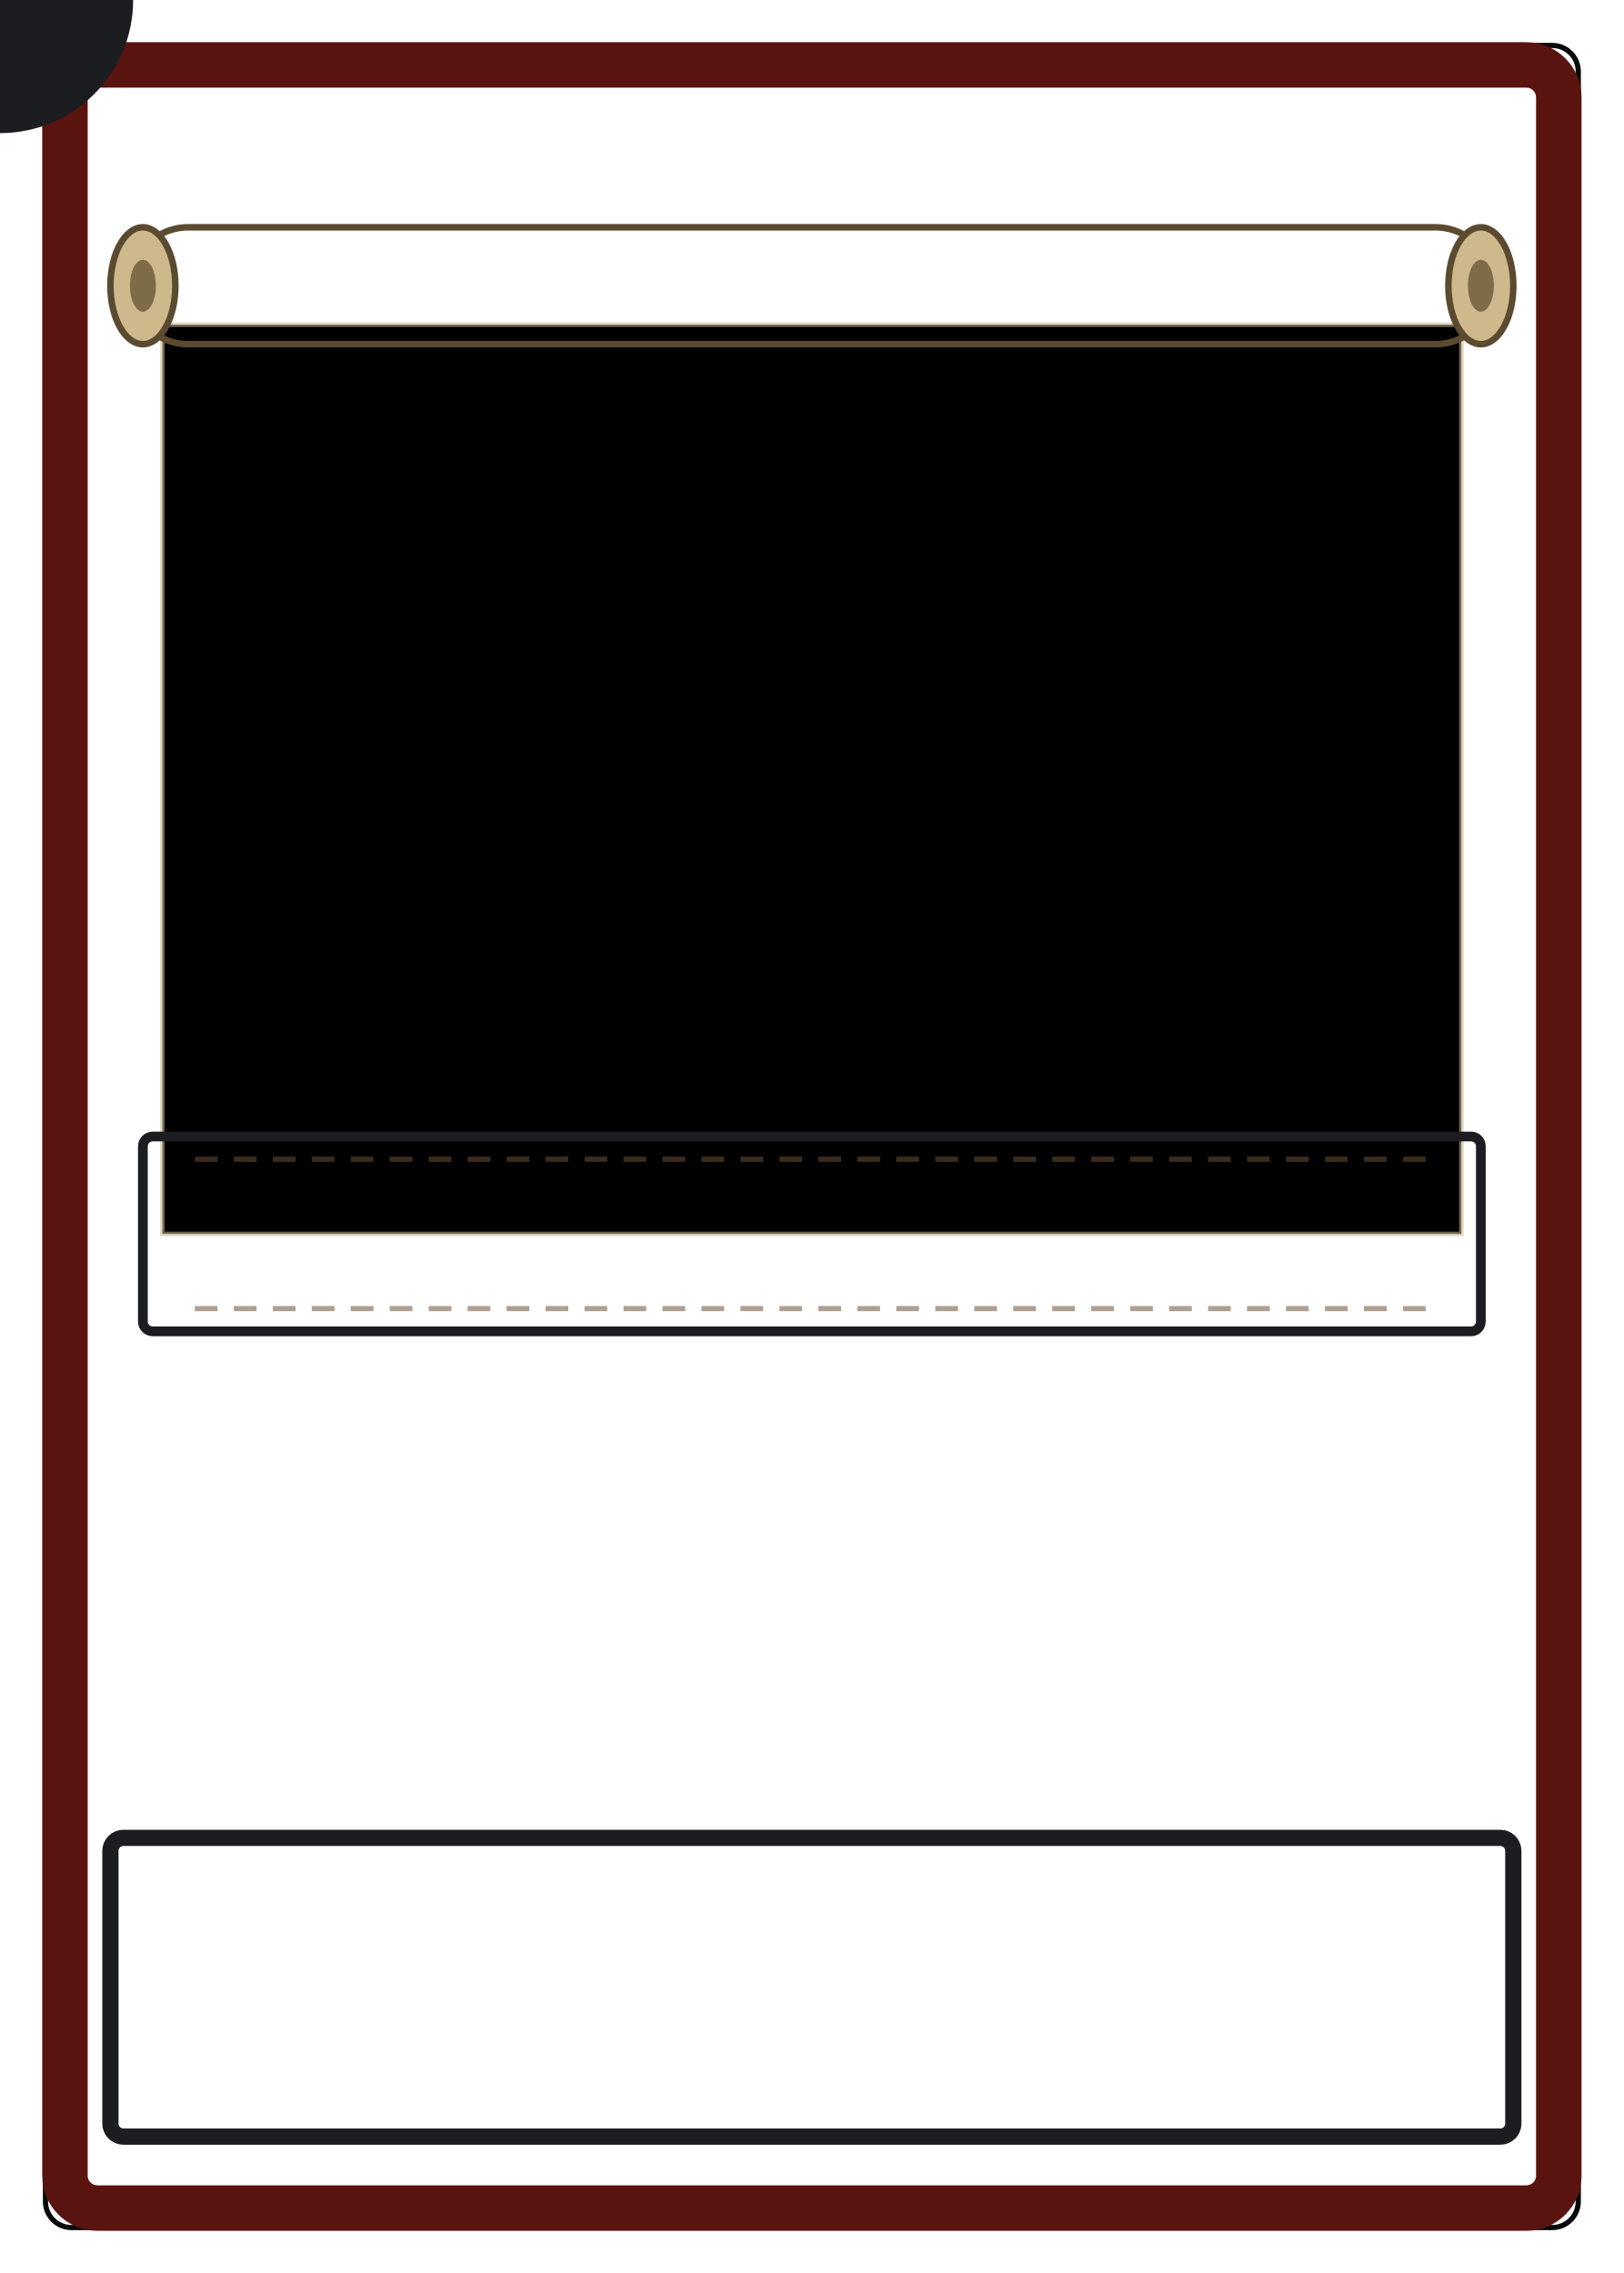
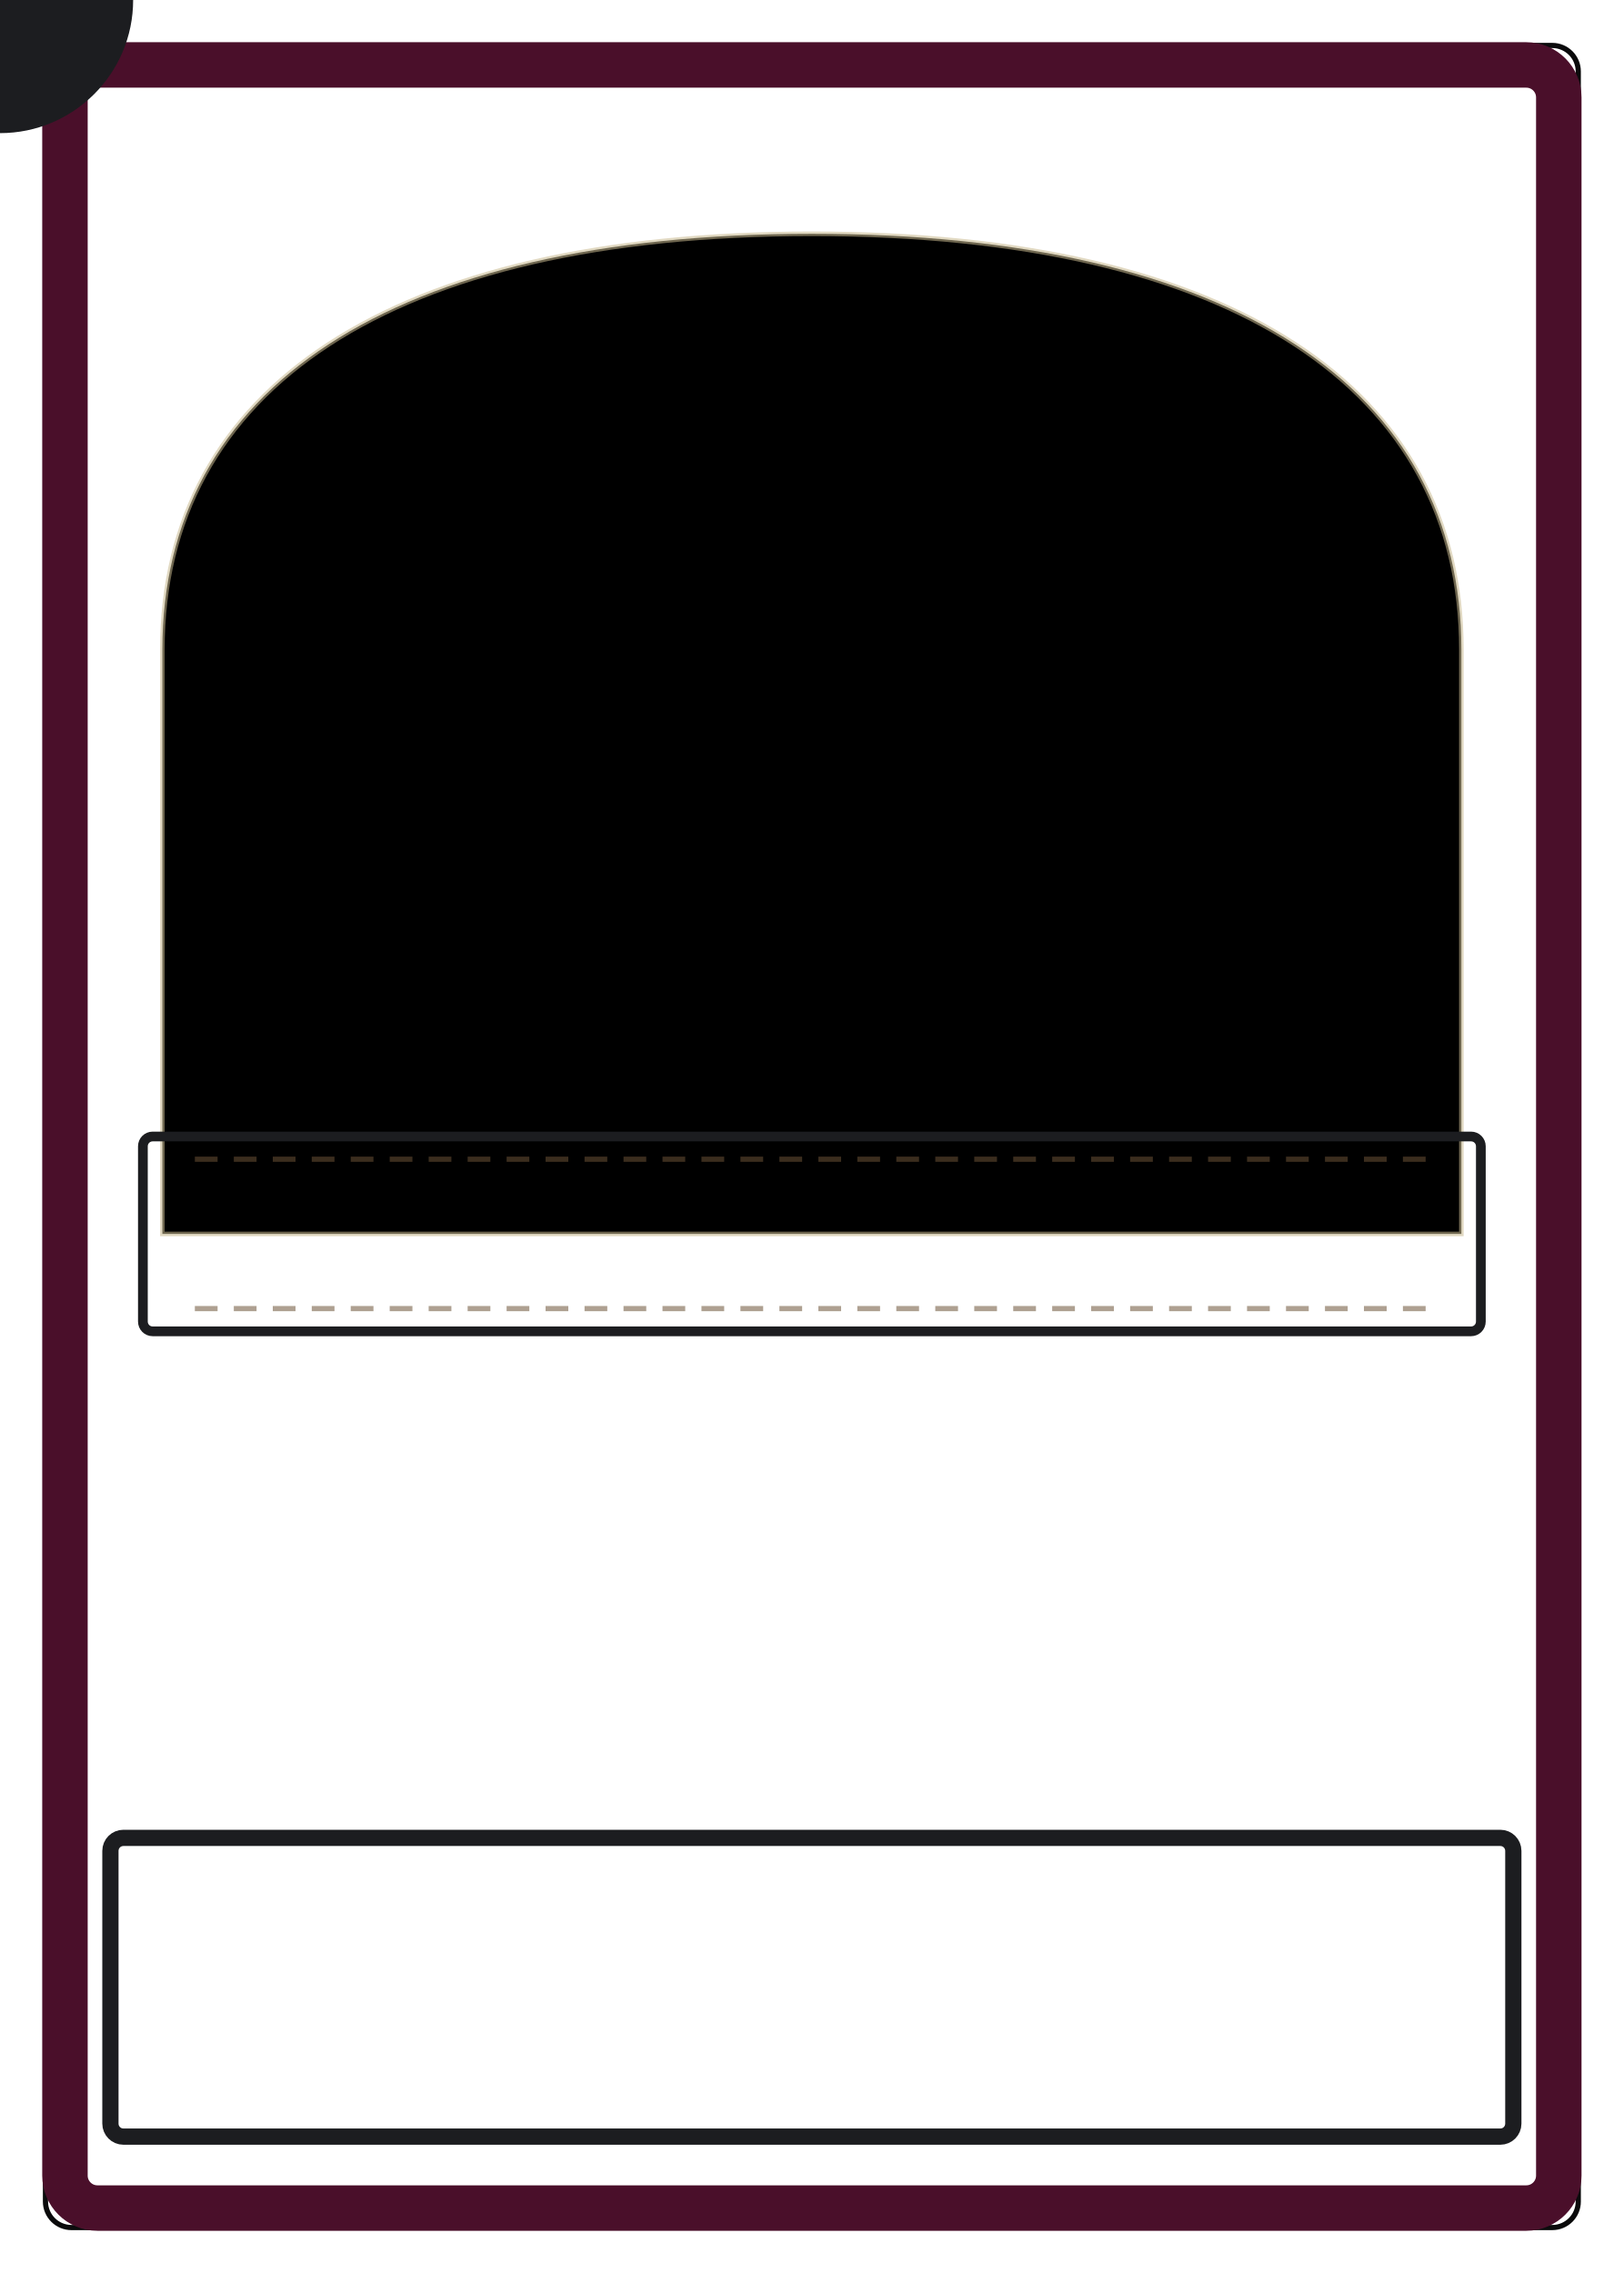
<svg xmlns="http://www.w3.org/2000/svg" viewBox="0 0 500 700">
-   <path data-layer="window" d="M50 380V100H450V380Z" />
+   <path data-layer="window" d="M50 380V200C50 120 120 72 250 72C380 72 450 120 450 200V380Z" />
  <g data-layer="under">
-     <path fill-rule="evenodd" fill="url(#p-feather)" opacity="1" d="M25 13H475Q487 13 487 25V675Q487 687 475 687H25Q13 687 13 675V25Q13 13 25 13ZM37 33H463Q467 33 467 37V663Q467 667 463 667H37Q33 667 33 663V37Q33 33 37 33Z" />
+     <path fill-rule="evenodd" fill="url(#p-vine)" opacity="1" d="M25 13H475Q487 13 487 25V675Q487 687 475 687H25Q13 687 13 675V25Q13 13 25 13ZM37 33H463Q467 33 467 37V663Q467 667 463 667H37Q33 667 33 663V37Q33 33 37 33Z" />
    <rect x="35" y="35" width="430" height="630" fill="url(#p-ashlar-faint)" opacity=".7" />
  </g>
  <g data-layer="frame">
    <g filter="url(#f-bevel)">
      <rect x="7" y="7" width="486" height="686" rx="12" fill="none" stroke="url(#g-iron)" stroke-width="12" />
      <rect x="32" y="32" width="436" height="636" rx="4" fill="none" stroke="url(#g-steel)" stroke-width="3" />
    </g>
    <rect x="14" y="14" width="472" height="672" rx="8" fill="none" stroke="#0a0a0b" stroke-width="1.6" />
    <g filter="url(#f-bevel)">
-       <path d="M50 380V100H450V380Z" fill="none" stroke="url(#g-iron)" stroke-width="11" />
+       <path d="M50 380V200C50 120 120 72 250 72C380 72 450 120 450 200V380Z" fill="none" stroke="url(#g-iron)" stroke-width="11" />
    </g>
-     <path d="M50 380V100H450V380Z" fill="none" stroke="#c9b98f" stroke-width="1.4" opacity=".55" />
+     <path d="M50 380V200C50 120 120 72 250 72C380 72 450 120 450 200V380Z" fill="none" stroke="#c9b98f" stroke-width="1.4" opacity=".55" />
    <g fill="url(#g-iron)" filter="url(#f-bevel)">
      <path d="M10 10H96V30H30V96H10Z" transform="" />
      <path d="M10 10H96V30H30V96H10Z" transform="translate(500 0) scale(-1 1)" />
      <path d="M10 10H96V30H30V96H10Z" transform="translate(0 700) scale(1 -1)" />
      <path d="M10 10H96V30H30V96H10Z" transform="translate(500 700) scale(-1 -1)" />
    </g>
    <use href="#s-rivet" x="20" y="20" />
    <use href="#s-rivet" x="80" y="20" />
    <use href="#s-rivet" x="20" y="80" />
    <use href="#s-rivet" x="480" y="20" />
    <use href="#s-rivet" x="420" y="20" />
    <use href="#s-rivet" x="480" y="80" />
    <use href="#s-rivet" x="20" y="680" />
    <use href="#s-rivet" x="80" y="680" />
    <use href="#s-rivet" x="20" y="620" />
    <use href="#s-rivet" x="480" y="680" />
    <use href="#s-rivet" x="420" y="680" />
    <use href="#s-rivet" x="480" y="620" />
    <g>
      <use href="#s-rivet" x="20" y="90" />
      <use href="#s-rivet" x="20" y="160" />
      <use href="#s-rivet" x="20" y="230" />
      <use href="#s-rivet" x="20" y="300" />
      <use href="#s-rivet" x="20" y="370" />
      <use href="#s-rivet" x="20" y="440" />
      <use href="#s-rivet" x="20" y="510" />
      <use href="#s-rivet" x="20" y="580" />
      <use href="#s-rivet" x="480" y="90" />
      <use href="#s-rivet" x="480" y="160" />
      <use href="#s-rivet" x="480" y="230" />
      <use href="#s-rivet" x="480" y="300" />
      <use href="#s-rivet" x="480" y="370" />
      <use href="#s-rivet" x="480" y="440" />
      <use href="#s-rivet" x="480" y="510" />
      <use href="#s-rivet" x="480" y="580" />
      <use href="#s-rivet" x="110" y="20" />
      <use href="#s-rivet" x="180" y="20" />
      <use href="#s-rivet" x="250" y="20" />
      <use href="#s-rivet" x="320" y="20" />
      <use href="#s-rivet" x="390" y="20" />
      <use href="#s-rivet" x="110" y="680" />
      <use href="#s-rivet" x="180" y="680" />
      <use href="#s-rivet" x="250" y="680" />
      <use href="#s-rivet" x="320" y="680" />
      <use href="#s-rivet" x="390" y="680" />
    </g>
-     <g filter="url(#f-shadow)">
-       <rect x="40" y="70" width="420" height="36" rx="18" fill="url(#g-roll)" />
-     </g>
-     <rect x="40" y="70" width="420" height="36" rx="18" fill="none" stroke="#5a4a30" stroke-width="2" />
-     <ellipse cx="44" cy="88" rx="10" ry="18" fill="#cdb98c" stroke="#5a4a30" stroke-width="2" />
-     <ellipse cx="44" cy="88" rx="4" ry="8" fill="#7e6b48" />
-     <ellipse cx="456" cy="88" rx="10" ry="18" fill="#cdb98c" stroke="#5a4a30" stroke-width="2" />
-     <ellipse cx="456" cy="88" rx="4" ry="8" fill="#7e6b48" />
  </g>
  <g data-layer="top">
    <g filter="url(#f-shadow)">
      <rect x="44" y="350" width="412" height="60" rx="3" fill="url(#g-vellum)" />
    </g>
    <rect x="44" y="350" width="412" height="60" rx="3" fill="url(#p-fiber)" opacity=".5" />
    <path d="M60 357H440M60 403H440" stroke="#6b5236" stroke-width="1.6" stroke-dasharray="7 5" opacity=".55" />
    <rect x="44" y="350" width="412" height="60" rx="3" fill="none" stroke="#1c1d20" stroke-width="3" />
    <g fill="url(#g-iron)" filter="url(#f-bevel)">
      <path d="M24 342H62V418H24L14 380Z" />
      <path d="M476 342H438V418H476L486 380Z" />
    </g>
    <use href="#s-rivet" x="45" y="362" />
    <use href="#s-rivet" x="45" y="398" />
    <use href="#s-rivet" x="455" y="362" />
    <use href="#s-rivet" x="455" y="398" />
  </g>
  <g data-layer="slot">
    <g filter="url(#f-shadow)">
      <circle r="35" fill="url(#g-iron-r)" filter="url(#f-bevel)" />
      <circle r="29" fill="#1c1d20" />
      <circle r="29" fill="none" stroke="#0a0a0b" stroke-width="1.2" />
    </g>
    <circle cx="0" cy="-32" r="2.6" fill="#b9bec4" />
    <circle cx="32" cy="0" r="2.6" fill="#b9bec4" />
    <circle cx="0" cy="32" r="2.6" fill="#b9bec4" />
    <circle cx="-32" cy="0" r="2.6" fill="#b9bec4" />
  </g>
  <g data-layer="small">
-     <rect x="20" y="20" width="460" height="660" rx="10" fill="none" stroke="#5a1410" stroke-width="14" />
+     <rect x="20" y="20" width="460" height="660" rx="10" fill="none" stroke="#4a0f2a" stroke-width="14" />
    <g filter="url(#f-bevel)">
      <rect x="9" y="9" width="482" height="682" rx="14" fill="none" stroke="url(#g-iron)" stroke-width="18" />
      <rect x="29" y="29" width="442" height="642" rx="6" fill="none" stroke="url(#g-steel)" stroke-width="5" />
    </g>
    <g class="sname">
      <g filter="url(#f-shadow)">
        <rect x="34" y="566" width="432" height="92" rx="4" fill="url(#g-vellum)" />
      </g>
      <rect x="34" y="566" width="432" height="92" rx="4" fill="none" stroke="#1c1d20" stroke-width="5" />
      <g fill="url(#g-iron)" filter="url(#f-bevel)">
        <path d="M14 556H50V668H14Z" />
        <path d="M486 556H450V668H486Z" />
      </g>
    </g>
  </g>
  <g data-layer="slot-small">
    <g filter="url(#f-shadow)">
      <path d="M-22 -54H22L54 -22V22L22 54H-22L-54 22V-22Z" fill="url(#g-iron-r)" filter="url(#f-bevel)" />
      <circle r="41" fill="#1c1d20" />
    </g>
  </g>
</svg>
